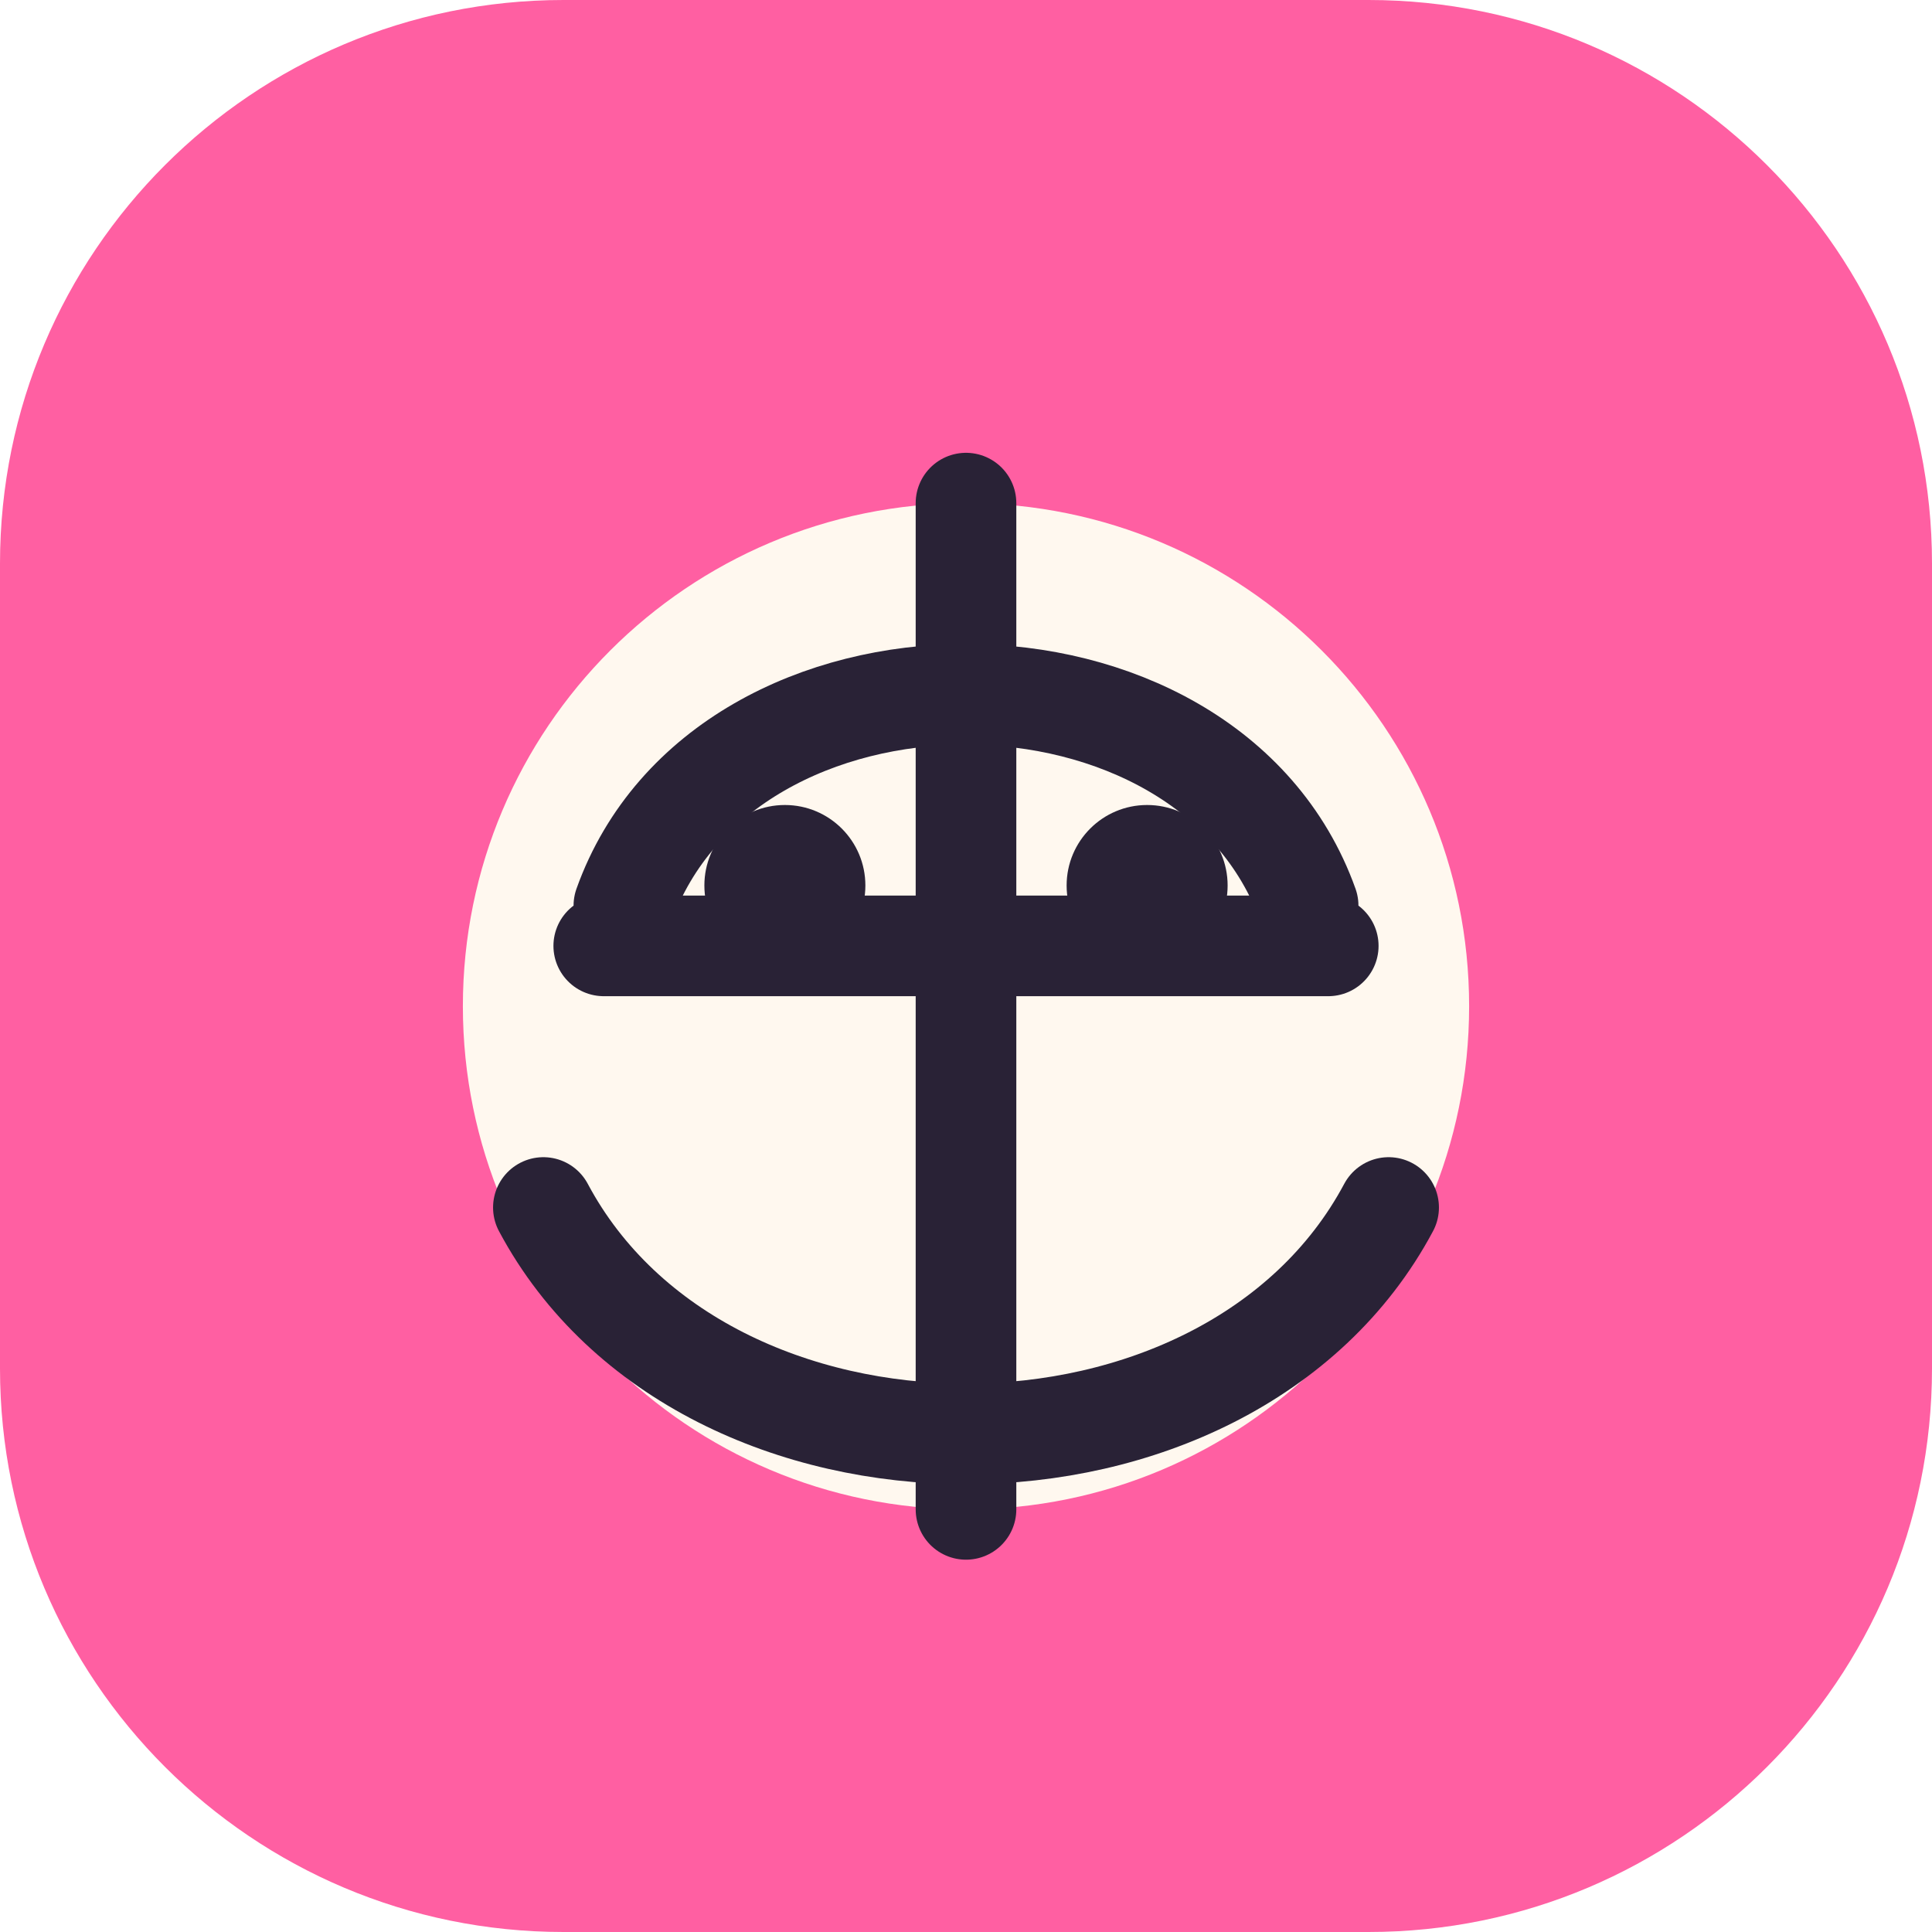
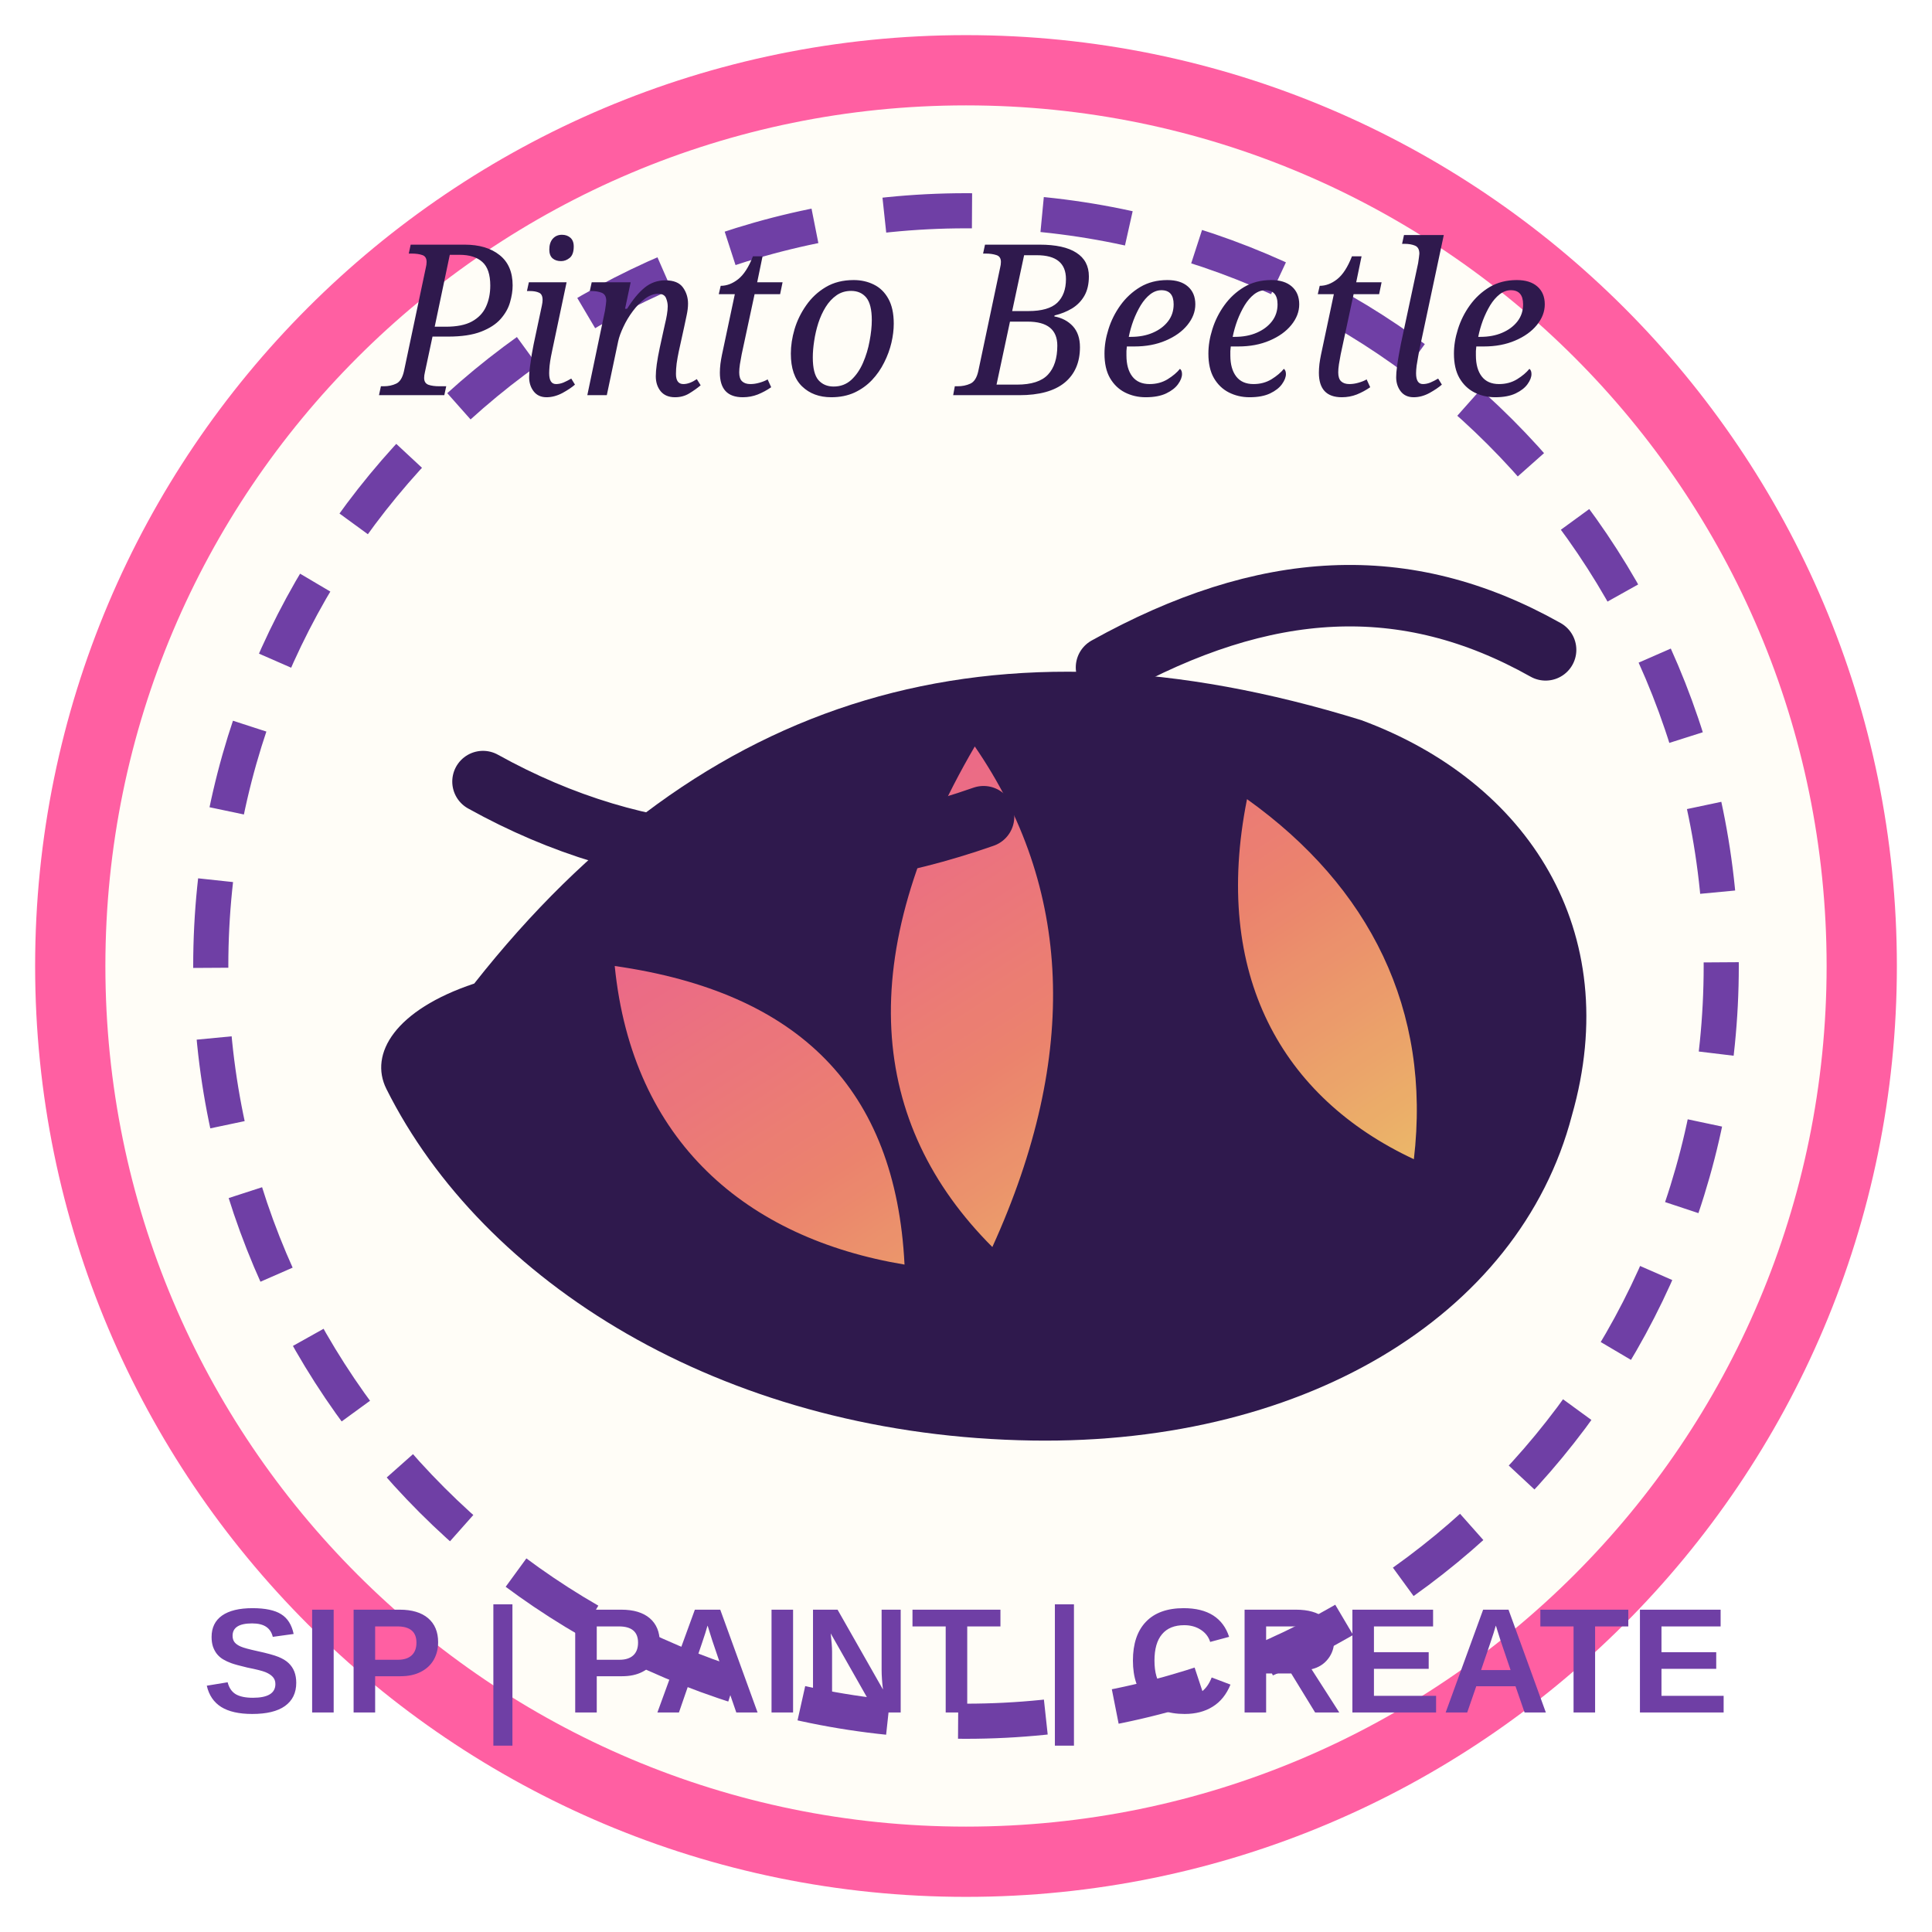
- <svg xmlns="http://www.w3.org/2000/svg" viewBox="0 0 96 96" role="img" aria-label="Pinto Beetle logo placeholder">
-   <rect width="96" height="96" rx="28" fill="#ff5fa2" />
-   <circle cx="48" cy="50" r="25" fill="#fff8ef" />
-   <path d="M31 45c5-14 29-14 34 0M30 47h36M48 25v50M27 60c8 15 34 15 42 0" fill="none" stroke="#292236" stroke-width="5" stroke-linecap="round" />
-   <circle cx="39" cy="44" r="4" fill="#292236" />
-   <circle cx="57" cy="44" r="4" fill="#292236" />
+ <svg xmlns="http://www.w3.org/2000/svg" viewBox="0 0 220 220" role="img" aria-labelledby="title desc">
+   <defs>
+     <linearGradient id="sunset" x1="0" y1="0" x2="1" y2="1">
+       <stop offset="0" stop-color="#ff5fa2" />
+       <stop offset="0.55" stop-color="#ff8f70" />
+       <stop offset="1" stop-color="#ffd96a" />
+     </linearGradient>
+   </defs>
+   <circle cx="110" cy="110" r="102" fill="#fffdf7" stroke="#ff5fa2" stroke-width="8" />
+   <circle cx="110" cy="110" r="86" fill="none" stroke="#6f3fa5" stroke-width="4" stroke-dasharray="10 8" />
+   <path d="M54 112c26-33 59-43 101-30 19 7 30 24 24 45-6 23-31 38-63 37-34-1-61-18-72-40-2-4 1-9 10-12Z" fill="#2f194d" />
+   <path d="M70 110c21 3 32 14 33 34-18-3-31-14-33-34Zm41-25c11 16 12 35 2 57-14-14-16-33-2-57Zm31 6c14 10 21 24 19 41-15-7-23-21-19-41Z" fill="url(#sunset)" opacity=".9" />
+   <path d="M55 89c18 10 37 11 57 4m14-17c18-10 34-11 50-2" fill="none" stroke="#2f194d" stroke-width="7" stroke-linecap="round" />
+   <text x="110" y="45" text-anchor="middle" fill="#2f194d" font-size="24" font-family="Georgia, serif" font-style="italic">Pinto Beetle</text>
+   <text x="110" y="195" text-anchor="middle" fill="#6f3fa5" font-size="17" font-family="Arial, sans-serif" font-weight="700">SIP | PAINT | CREATE</text>
</svg>
